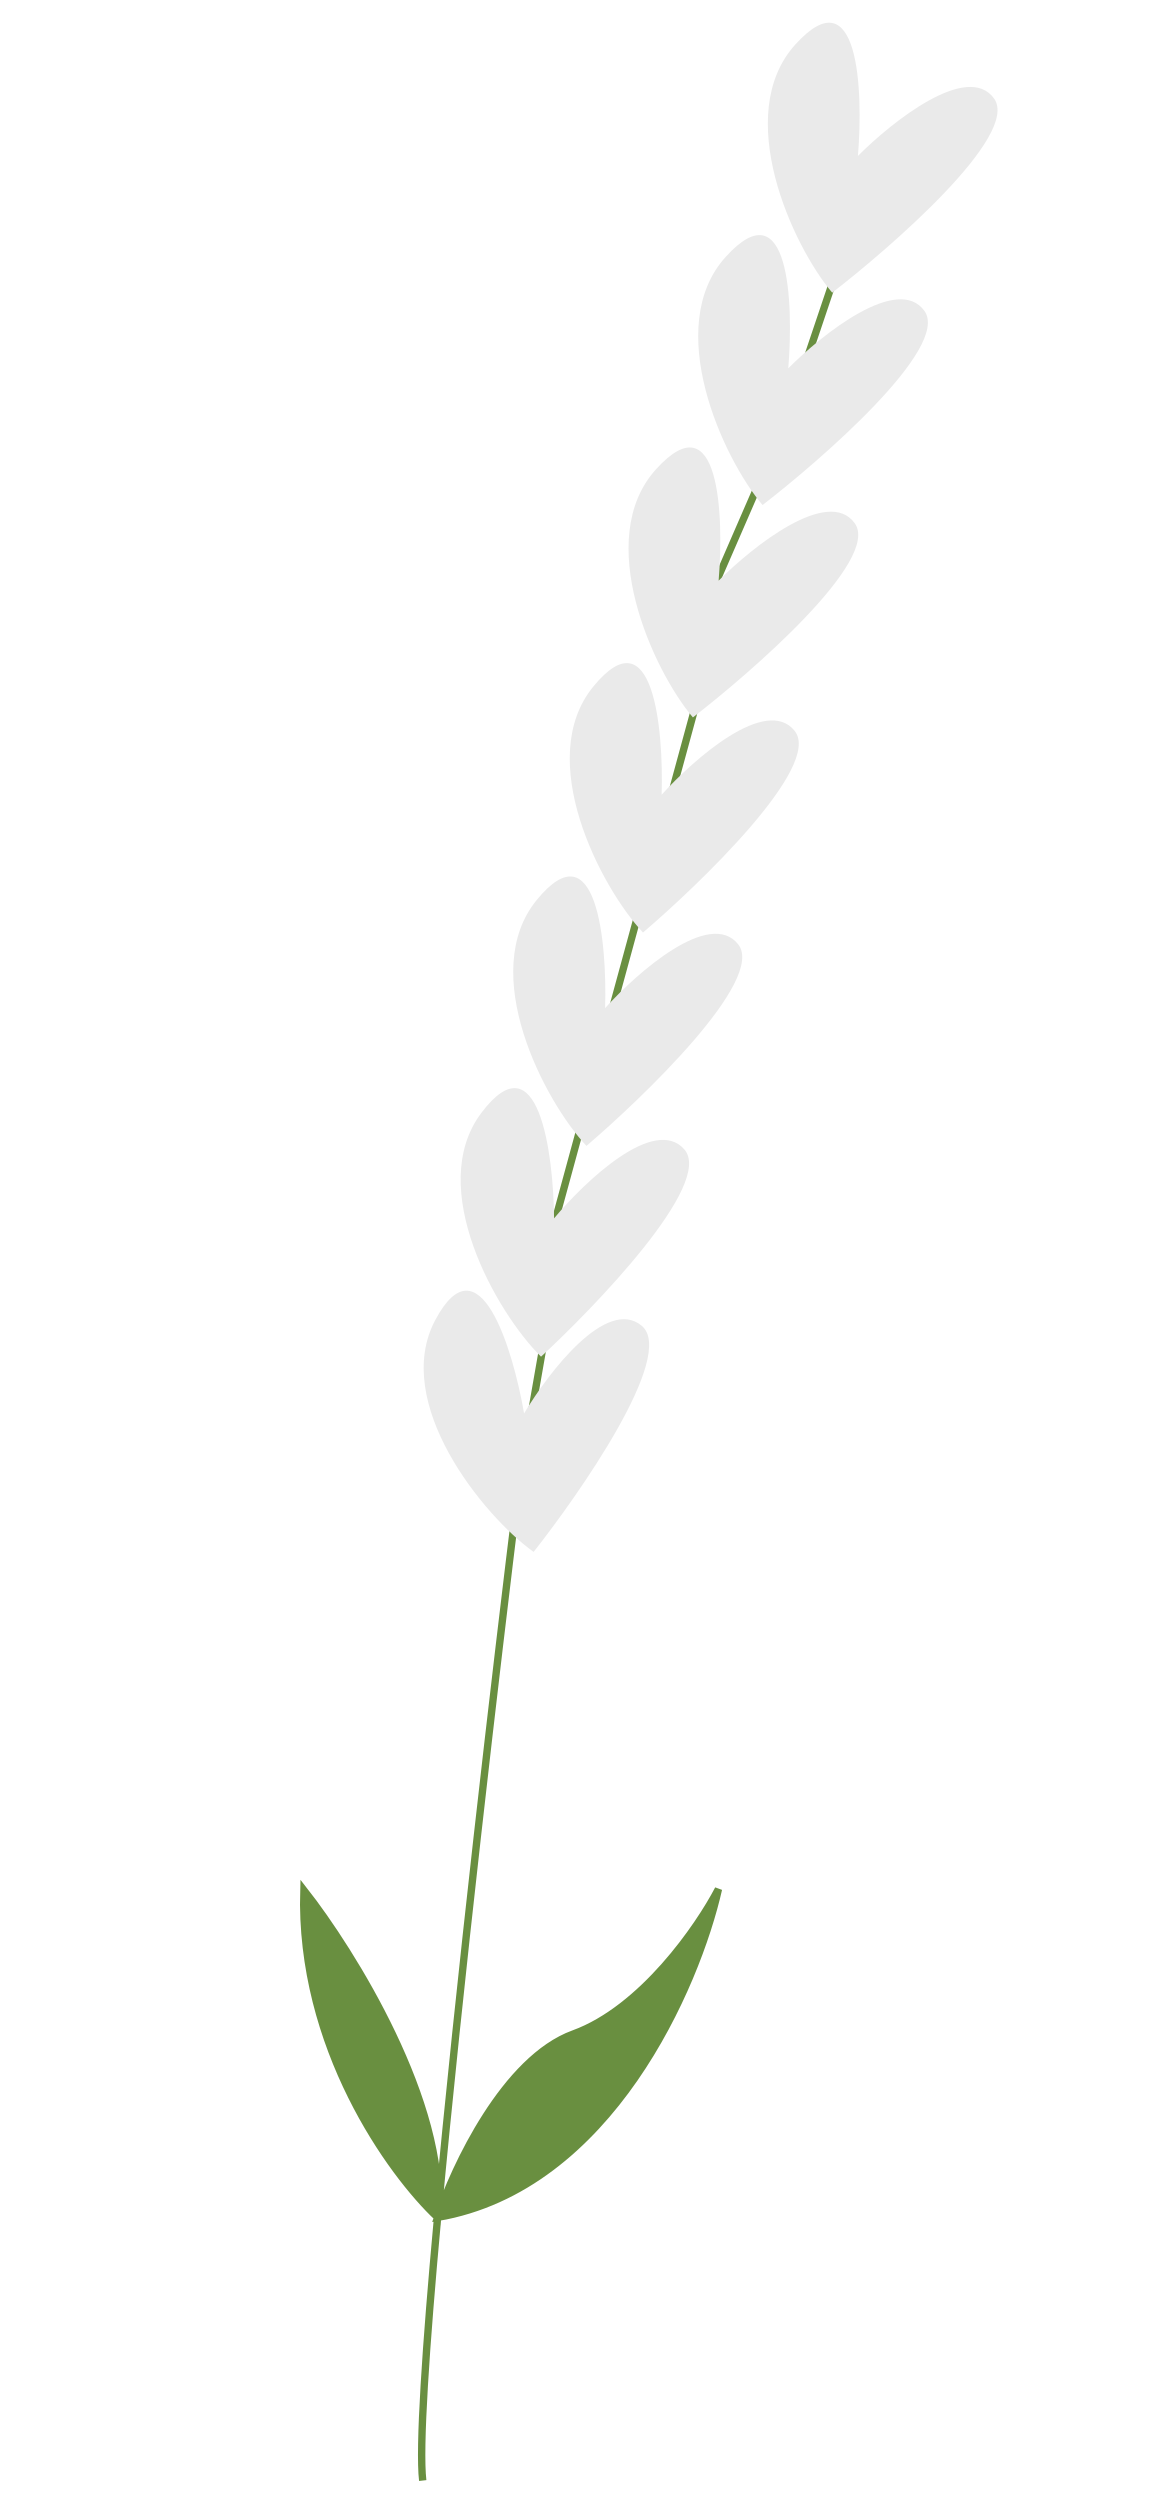
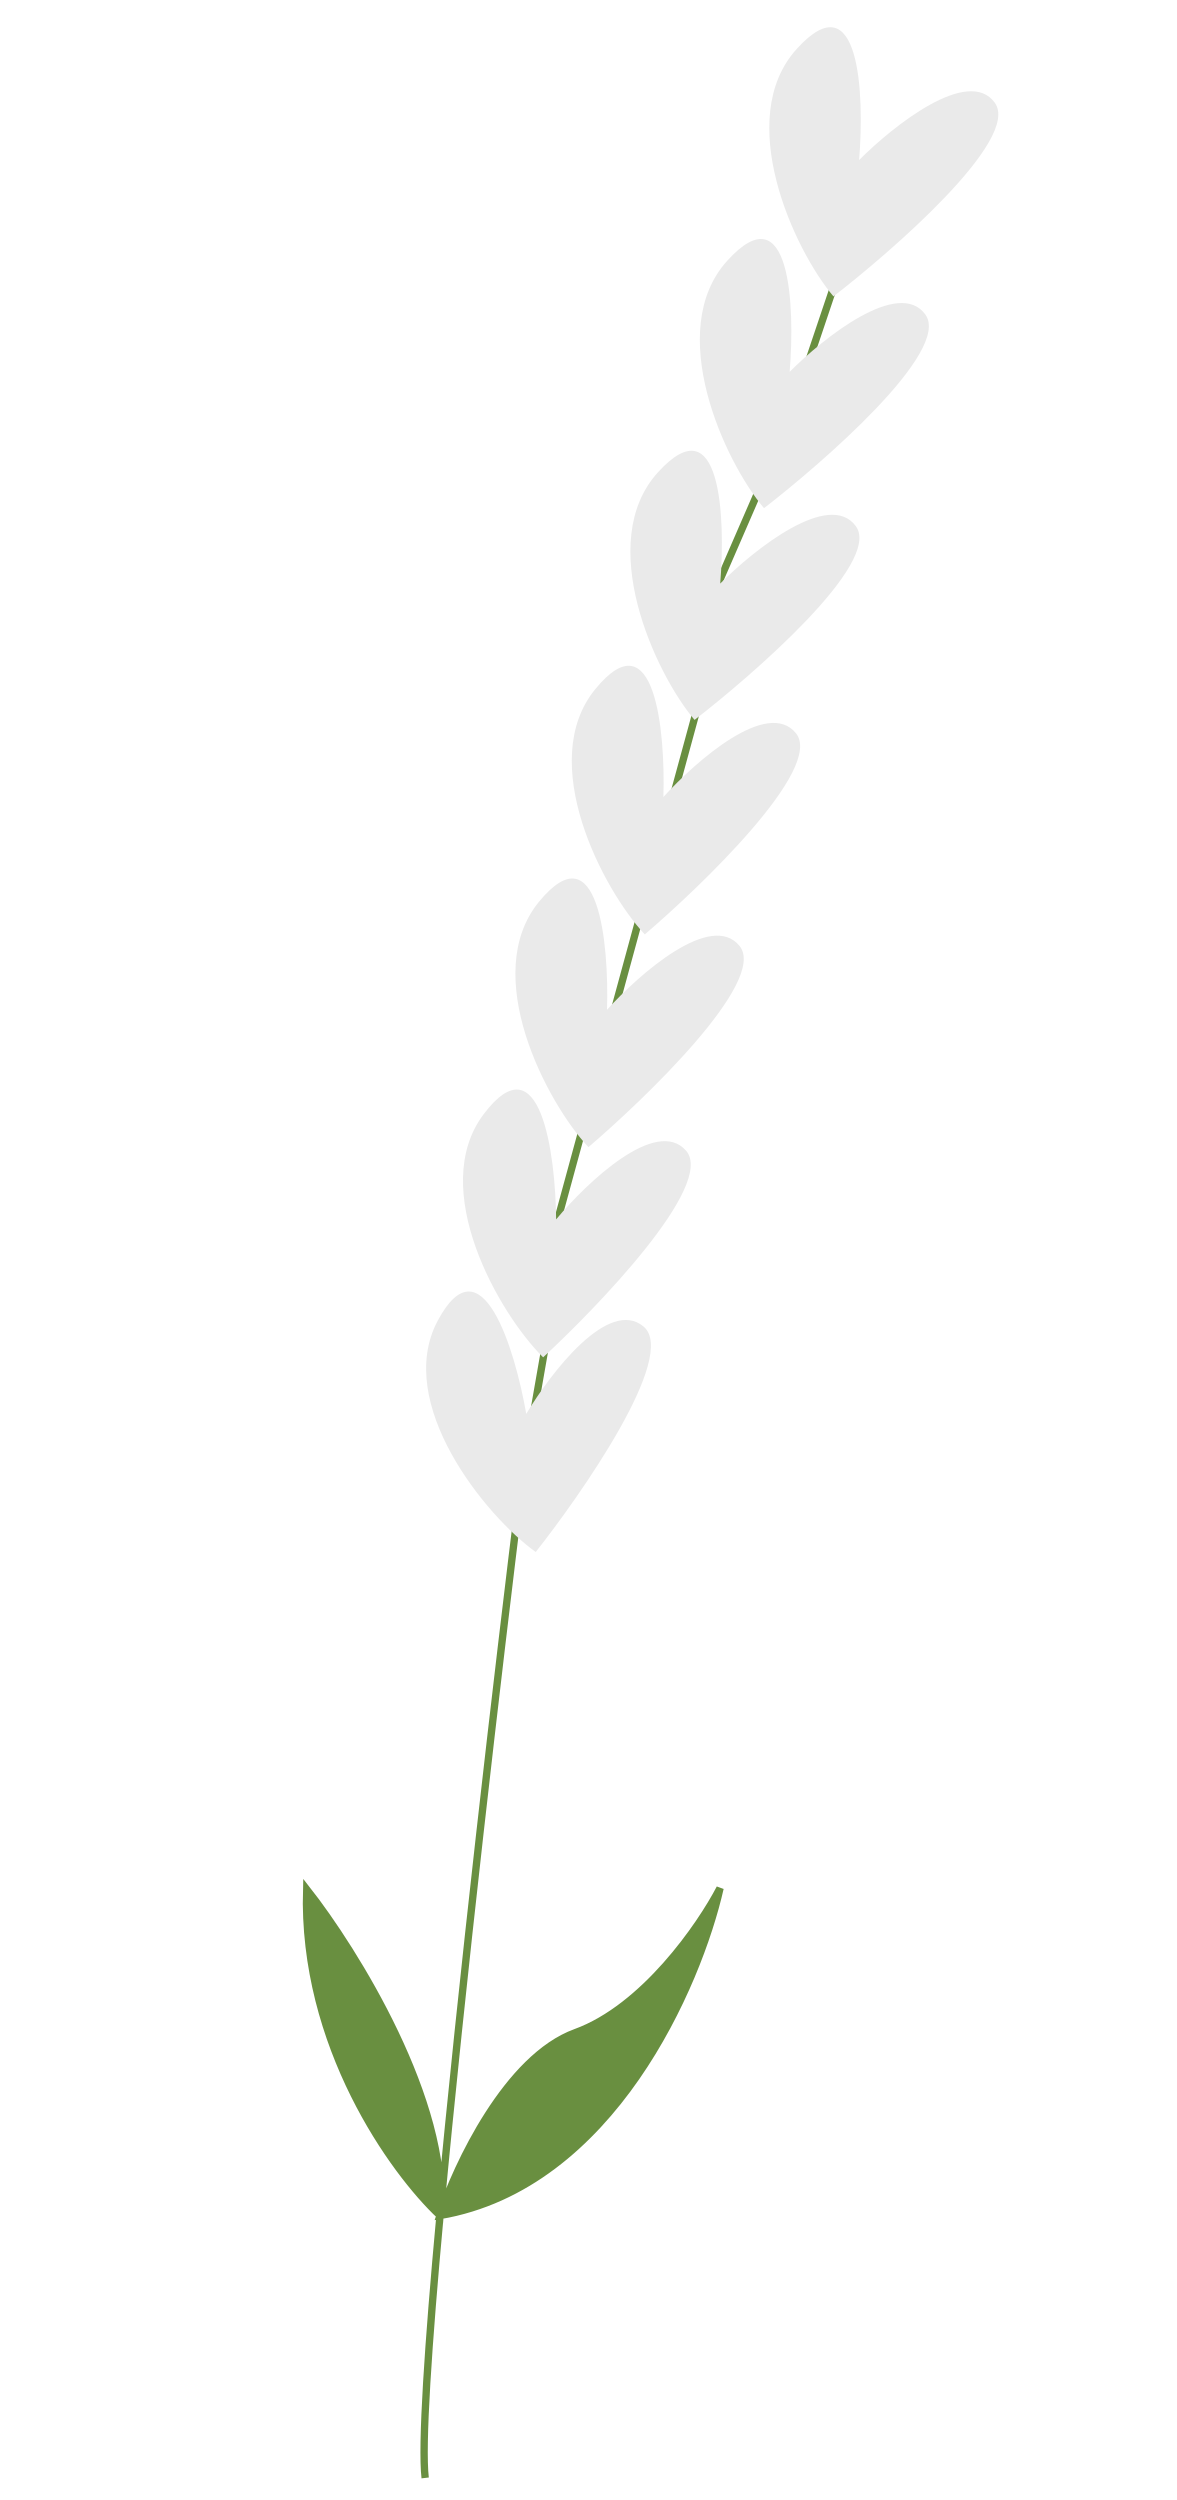
- <svg xmlns="http://www.w3.org/2000/svg" width="319" height="679" viewBox="0 0 319 679" fill="none">
-   <path d="M208.607 125.59L189.264 170.11" stroke="#698F40" stroke-width="2" />
-   <path d="M192.267 179.407L179.541 226.063" stroke="#698F40" stroke-width="2" />
-   <path d="M176.752 235.751L164.025 282.406" stroke="#698F40" stroke-width="2" />
-   <path d="M158.886 301.766L146.16 348.422" stroke="#698F40" stroke-width="2" />
-   <path d="M118.855 602.241C106.216 590.361 81.255 555.95 82.526 513.346C95.692 530.13 121.392 571.406 118.855 602.241Z" fill="#698F40" />
-   <path d="M155.803 552.403C137.188 559.175 123.415 588.45 118.855 602.241C165.556 594.279 189.167 539.476 195.135 513.07C189.781 523.36 174.419 545.631 155.803 552.403Z" fill="#698F40" />
-   <path d="M149.222 355.818L140.906 403.37C134.6 454.317 124.558 540.285 118.855 602.241M114.81 673.718C113.782 664.795 115.621 637.38 118.855 602.241M118.855 602.241C123.415 588.45 137.188 559.175 155.803 552.403C174.419 545.631 189.781 523.36 195.135 513.07C189.167 539.476 165.556 594.279 118.855 602.241ZM118.855 602.241C106.216 590.361 81.255 555.95 82.526 513.347C95.692 530.13 121.392 571.406 118.855 602.241Z" stroke="#698F40" stroke-width="2" />
-   <path d="M232.047 59.196L213.442 114.462" stroke="#698F40" stroke-width="2" />
-   <path d="M118.203 358.55C106.302 380.963 131.183 411.649 144.926 421.503C156.948 406.28 183.818 368.082 174.309 360.097C164.801 352.112 149.037 372.63 142.343 383.887C139.255 366.102 130.104 336.137 118.203 358.55Z" fill="#EAEAEA" />
-   <path d="M130.763 302.222C115.388 322.585 134.975 356.666 146.943 368.477C161.272 355.24 193.978 321.528 185.886 312.202C177.795 302.877 158.914 320.784 150.485 330.904C150.317 312.859 146.138 281.859 130.763 302.222Z" fill="#EAEAEA" />
-   <path d="M145.805 244.396C129.619 264.167 147.803 298.968 159.28 311.224C174.133 298.536 208.176 266.078 200.471 256.452C192.766 246.826 173.176 264.011 164.344 273.806C164.909 255.765 161.992 224.626 145.805 244.396Z" fill="#EAEAEA" />
-   <path d="M161.161 186.447C144.974 206.218 163.158 241.019 174.636 253.275C189.489 240.587 223.531 208.129 215.826 198.503C208.122 188.877 188.531 206.061 179.699 215.857C180.264 197.816 177.348 166.676 161.161 186.447Z" fill="#EAEAEA" />
-   <path d="M178.185 127.442C161.001 146.415 177.361 182.055 188.188 194.85C203.675 182.888 239.342 152.098 232.146 142.111C224.95 132.125 204.502 148.351 195.177 157.713C196.673 139.717 195.369 108.468 178.185 127.442Z" fill="#EAEAEA" />
-   <path d="M197.105 69.762C179.921 88.736 196.281 124.376 207.108 137.171C222.594 125.209 258.262 94.418 251.066 84.432C243.87 74.445 223.421 90.672 214.097 100.033C215.593 82.037 214.288 50.789 197.105 69.762Z" fill="#EAEAEA" />
-   <path d="M216.021 12.079C198.837 31.052 215.197 66.692 226.024 79.487C241.51 67.525 277.178 36.734 269.982 26.748C262.786 16.762 242.337 32.988 233.013 42.35C234.509 24.354 233.204 -6.895 216.021 12.079Z" fill="#EAEAEA" />
+ <svg xmlns="http://www.w3.org/2000/svg" width="240" height="510" viewBox="0 0 240 510" fill="none">
+   <path d="M156.98 94.994L142.494 128.336" stroke="#698F40" stroke-width="1.498" />
+   <path d="M144.743 135.298L135.212 170.24" stroke="#698F40" stroke-width="1.498" />
+   <path d="M133.122 177.494L123.591 212.435" stroke="#698F40" stroke-width="1.498" />
+   <path d="M119.743 226.935L110.212 261.877" stroke="#698F40" stroke-width="1.498" />
+   <path d="M89.762 451.966C80.296 443.069 61.602 417.297 62.554 385.391C72.415 397.96 91.662 428.873 89.762 451.966Z" fill="#698F40" />
+   <path d="M117.433 414.642C103.491 419.713 93.177 441.638 89.762 451.966C124.737 446.003 142.42 404.96 146.89 385.184C142.88 392.89 131.375 409.57 117.433 414.642Z" fill="#698F40" />
+   <path d="M112.505 267.414L106.276 303.027C101.553 341.183 94.033 405.565 89.762 451.966M86.733 505.497C85.962 498.814 87.339 478.282 89.762 451.966M89.762 451.966C93.177 441.638 103.491 419.713 117.433 414.642C131.375 409.57 142.88 392.89 146.89 385.184C142.42 404.96 124.737 446.003 89.762 451.966ZM89.762 451.966C80.296 443.069 61.602 417.297 62.554 385.391C72.415 397.96 91.662 428.873 89.762 451.966Z" stroke="#698F40" stroke-width="1.498" />
+   <path d="M174.535 45.267L160.601 86.658" stroke="#698F40" stroke-width="1.498" />
+   <path d="M89.275 269.463C80.362 286.249 98.996 309.23 109.288 316.61C118.291 305.21 138.415 276.602 131.294 270.622C124.173 264.642 112.367 280.008 107.354 288.439C105.041 275.12 98.188 252.678 89.275 269.463Z" fill="#EAEAEA" />
+   <path d="M98.68 227.276C87.165 242.526 101.834 268.05 110.797 276.895C121.529 266.982 146.023 241.734 139.963 234.75C133.904 227.766 119.763 241.177 113.45 248.756C113.324 235.242 110.195 212.025 98.68 227.276Z" fill="#EAEAEA" />
+   <path d="M109.946 183.969C97.824 198.776 111.443 224.839 120.038 234.018C131.162 224.516 156.657 200.207 150.887 192.998C145.116 185.789 130.445 198.659 123.83 205.995C124.254 192.484 122.069 169.163 109.946 183.969Z" fill="#EAEAEA" />
+   <path d="M121.446 140.571C109.324 155.378 122.943 181.441 131.538 190.62C142.662 181.117 168.157 156.809 162.387 149.6C156.616 142.391 141.945 155.261 135.33 162.597C135.754 149.085 133.569 125.764 121.446 140.571Z" fill="#EAEAEA" />
+   <path d="M134.196 96.379C121.327 110.588 133.579 137.28 141.688 146.862C153.286 137.904 179.999 114.844 174.609 107.365C169.22 99.886 153.906 112.038 146.922 119.049C148.042 105.572 147.066 82.169 134.196 96.379Z" fill="#EAEAEA" />
+   <path d="M148.364 53.183C135.495 67.393 147.747 94.084 155.856 103.667C167.454 94.708 194.167 71.649 188.777 64.169C183.388 56.691 168.073 68.843 161.09 75.854C162.21 62.376 161.234 38.973 148.364 53.183Z" fill="#EAEAEA" />
+   <path d="M162.532 9.98C149.663 24.19 161.915 50.881 170.024 60.464C181.622 51.505 208.335 28.445 202.945 20.966C197.556 13.487 182.241 25.64 175.258 32.651C176.378 19.173 175.402 -4.23 162.532 9.98Z" fill="#EAEAEA" />
</svg>
